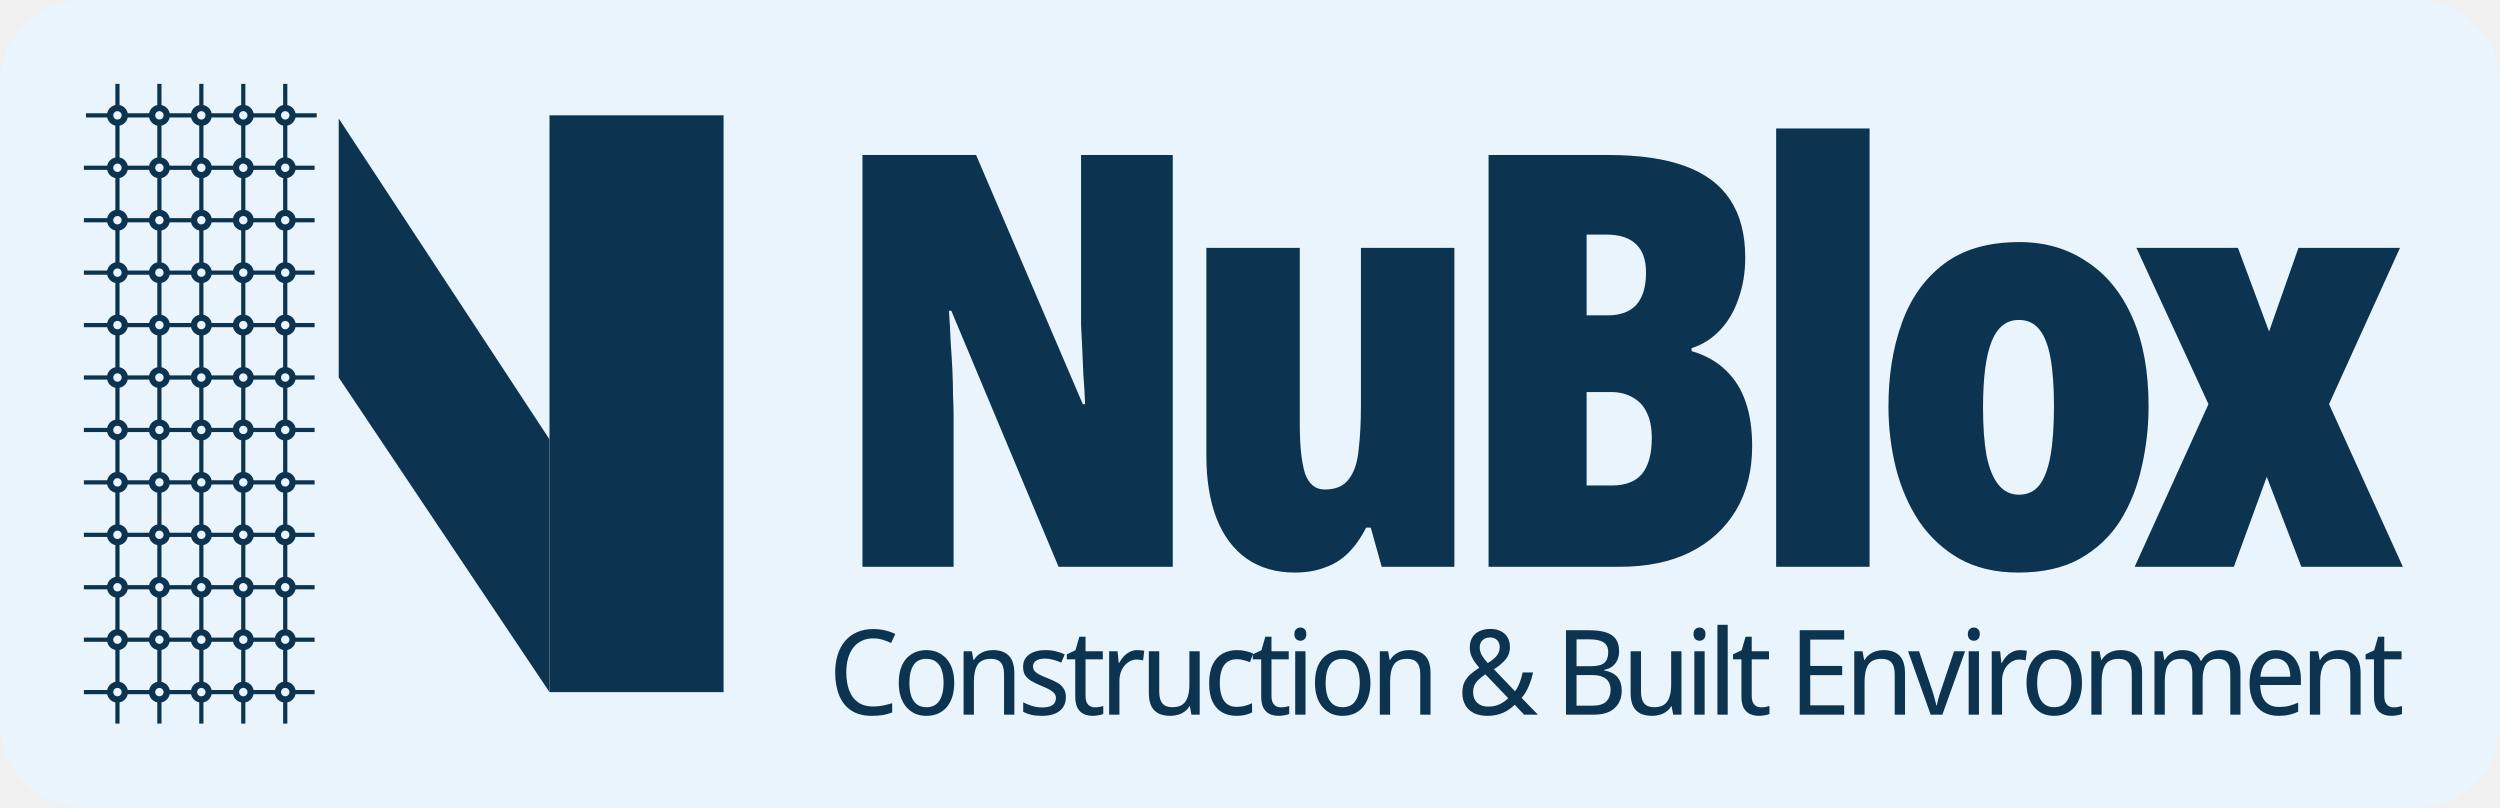
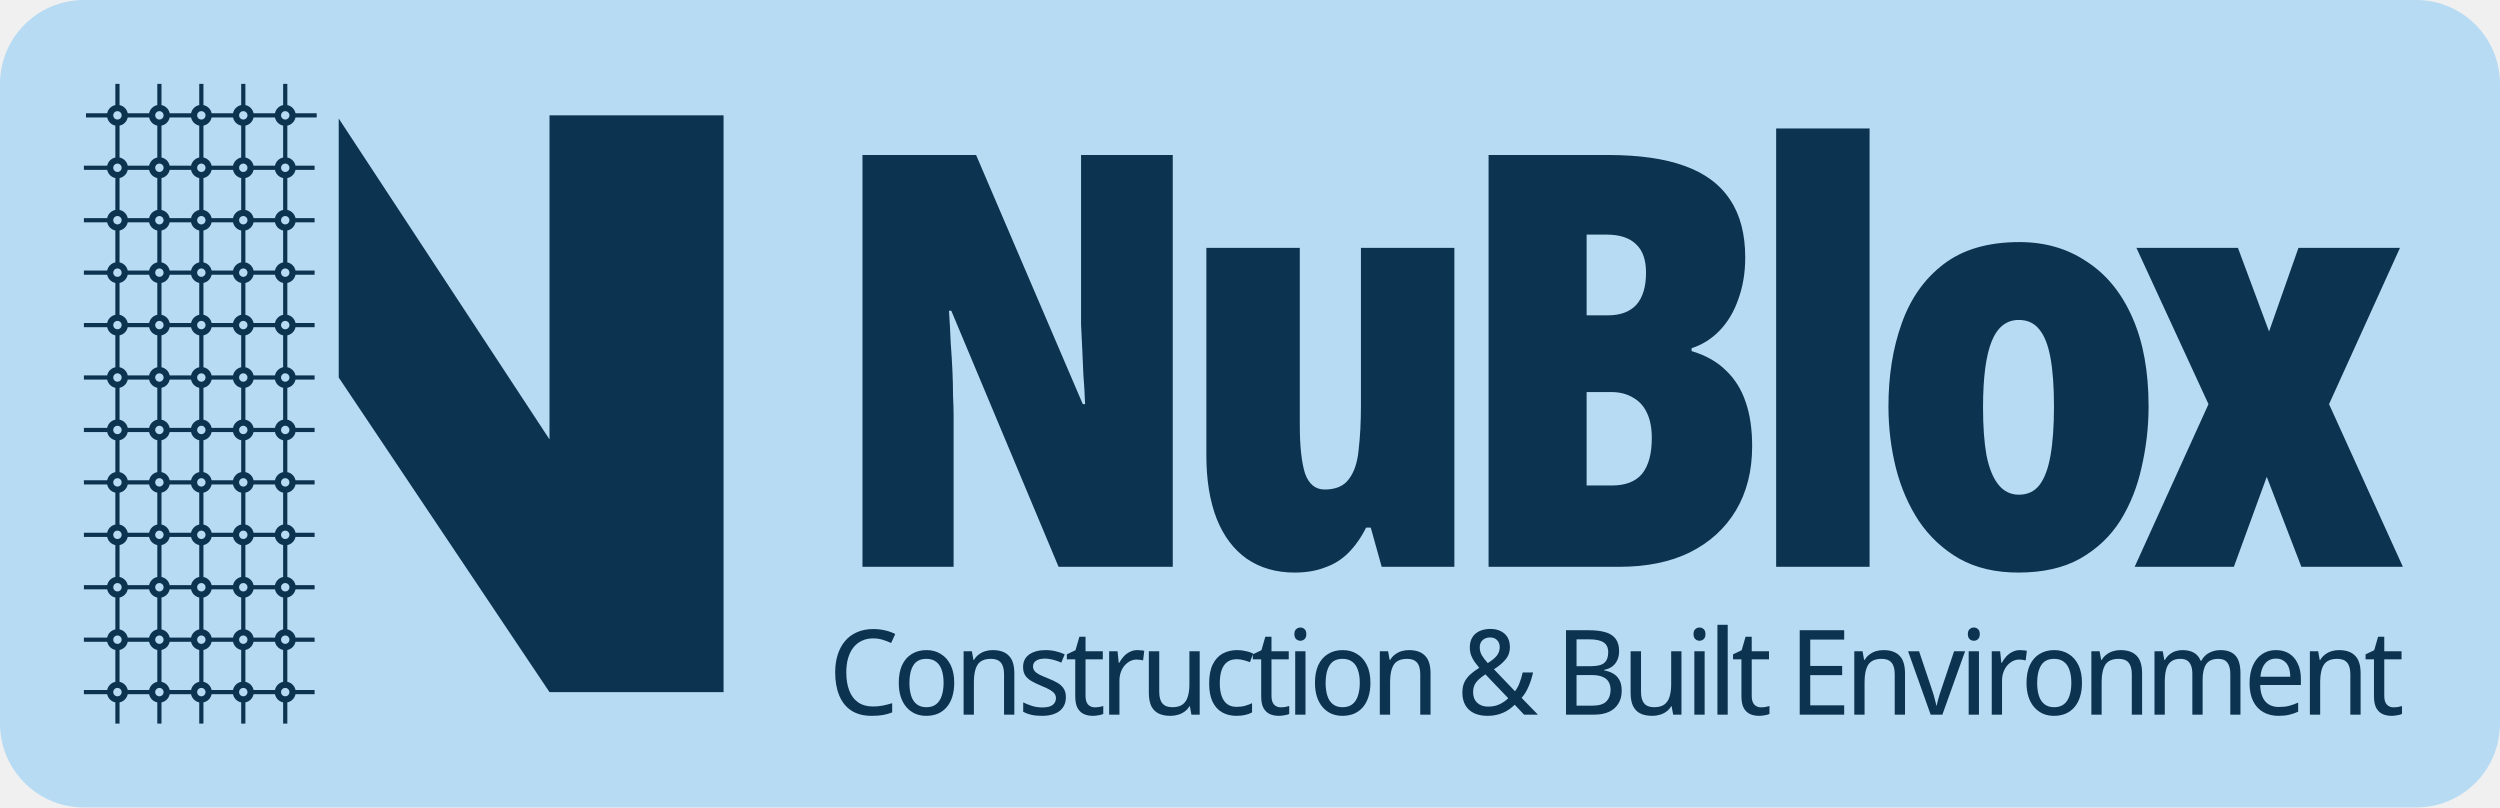
<svg xmlns="http://www.w3.org/2000/svg" width="1192" height="385" viewBox="0 0 1192 385" fill="none">
-   <rect width="1192" height="385" rx="40" fill="#E9F4FC" />
+   <rect width="1192" height="385" rx="40" fill="#B8DBF4" />
  <g clip-path="url(#clip0_954_1124)">
-     <path d="M345 55H262V330H345V55Z" fill="#0C334F" />
-     <path d="M161.5 180L262 330V209.5L161.5 56.5V180Z" fill="#0C334F" />
+     <path d="M345 55V330H262L161.5 180V56.5L262 209.5V55H345Z" fill="#0C334F" />
    <path d="M57 50.1C58.959 50.497 60.502 52.041 60.899 54H71.101C71.498 52.041 73.041 50.497 75 50.1V40H77V50.1C78.959 50.497 80.502 52.041 80.899 54H91.101C91.498 52.041 93.041 50.497 95 50.1V40H97V50.1C98.959 50.497 100.502 52.041 100.899 54H111.101C111.498 52.041 113.041 50.497 115 50.1V40H117V50.1C118.959 50.497 120.502 52.041 120.899 54H131.101C131.498 52.041 133.041 50.497 135 50.1V40H137V50.1C138.959 50.497 140.502 52.041 140.899 54H151V56H140.899C140.502 57.959 138.959 59.502 137 59.899V75.1C138.959 75.497 140.502 77.041 140.899 79H150V81H140.899C140.502 82.959 138.959 84.502 137 84.899V100.1C138.959 100.497 140.502 102.041 140.899 104H150V106H140.899C140.502 107.959 138.959 109.502 137 109.899V125.1C138.959 125.497 140.502 127.041 140.899 129H150V131H140.899C140.502 132.959 138.959 134.502 137 134.899V150.1C138.959 150.497 140.502 152.041 140.899 154H150V156H140.899C140.502 157.959 138.959 159.502 137 159.899V175.1C138.959 175.497 140.502 177.041 140.899 179H150V181H140.899C140.502 182.959 138.959 184.502 137 184.899V200.1C138.959 200.497 140.502 202.041 140.899 204H150V206H140.899C140.502 207.959 138.959 209.502 137 209.899V225.1C138.959 225.497 140.502 227.041 140.899 229H150V231H140.899C140.502 232.959 138.959 234.502 137 234.899V250.1C138.959 250.497 140.502 252.041 140.899 254H150V256H140.899C140.502 257.959 138.959 259.502 137 259.899V275.1C138.959 275.497 140.502 277.041 140.899 279H150V281H140.899C140.502 282.959 138.959 284.502 137 284.899V300.1C138.959 300.497 140.502 302.041 140.899 304H150V306H140.899C140.502 307.959 138.959 309.502 137 309.899V325.1C138.959 325.497 140.502 327.041 140.899 329H150V331H140.899C140.502 332.959 138.959 334.502 137 334.899V345H135V334.899C133.041 334.502 131.498 332.959 131.101 331H120.899C120.502 332.959 118.959 334.502 117 334.899V345H115V334.899C113.041 334.502 111.498 332.959 111.101 331H100.899C100.502 332.959 98.959 334.502 97 334.899V345H95V334.899C93.041 334.502 91.498 332.959 91.101 331H80.899C80.502 332.959 78.959 334.502 77 334.899V345H75V334.899C73.041 334.502 71.498 332.959 71.101 331H60.899C60.502 332.959 58.959 334.502 57 334.899V345H55V334.899C53.041 334.502 51.498 332.959 51.101 331H40V329H51.101C51.498 327.041 53.041 325.497 55 325.1V309.899C53.041 309.502 51.498 307.959 51.101 306H40V304H51.101C51.498 302.041 53.041 300.497 55 300.1V284.899C53.041 284.502 51.498 282.959 51.101 281H40V279H51.101C51.498 277.041 53.041 275.497 55 275.1V259.899C53.041 259.502 51.498 257.959 51.101 256H40V254H51.101C51.498 252.041 53.041 250.497 55 250.1V234.899C53.041 234.502 51.498 232.959 51.101 231H40V229H51.101C51.498 227.041 53.041 225.497 55 225.1V209.899C53.041 209.502 51.498 207.959 51.101 206H40V204H51.101C51.498 202.041 53.041 200.497 55 200.1V184.899C53.041 184.502 51.498 182.959 51.101 181H40V179H51.101C51.498 177.041 53.041 175.497 55 175.1V159.899C53.041 159.502 51.498 157.959 51.101 156H40V154H51.101C51.498 152.041 53.041 150.497 55 150.1V134.899C53.041 134.502 51.498 132.959 51.101 131H40V129H51.101C51.498 127.041 53.041 125.497 55 125.1V109.899C53.041 109.502 51.498 107.959 51.101 106H40V104H51.101C51.498 102.041 53.041 100.497 55 100.1V84.899C53.041 84.502 51.498 82.959 51.101 81H40V79H51.101C51.498 77.041 53.041 75.497 55 75.1V59.899C53.041 59.502 51.498 57.959 51.101 56H41V54H51.101C51.498 52.041 53.041 50.497 55 50.1V40H57V50.1ZM56 328C54.895 328 54 328.895 54 330C54 331.105 54.895 332 56 332C57.105 332 58 331.105 58 330C58 328.895 57.105 328 56 328ZM76 328C74.895 328 74 328.895 74 330C74 331.105 74.895 332 76 332C77.105 332 78 331.105 78 330C78 328.895 77.105 328 76 328ZM96 328C94.895 328 94 328.895 94 330C94 331.105 94.895 332 96 332C97.105 332 98 331.105 98 330C98 328.895 97.105 328 96 328ZM116 328C114.895 328 114 328.895 114 330C114 331.105 114.895 332 116 332C117.105 332 118 331.105 118 330C118 328.895 117.105 328 116 328ZM136 328C134.895 328 134 328.895 134 330C134 331.105 134.895 332 136 332C137.105 332 138 331.105 138 330C138 328.895 137.105 328 136 328ZM60.899 306C60.502 307.959 58.959 309.502 57 309.899V325.1C58.959 325.497 60.502 327.041 60.899 329H71.101C71.498 327.041 73.041 325.497 75 325.1V309.899C73.041 309.502 71.498 307.959 71.101 306H60.899ZM80.899 306C80.502 307.959 78.959 309.502 77 309.899V325.1C78.959 325.497 80.502 327.041 80.899 329H91.101C91.498 327.041 93.041 325.497 95 325.1V309.899C93.041 309.502 91.498 307.959 91.101 306H80.899ZM100.899 306C100.502 307.959 98.959 309.502 97 309.899V325.1C98.959 325.497 100.502 327.041 100.899 329H111.101C111.498 327.041 113.041 325.497 115 325.1V309.899C113.041 309.502 111.498 307.959 111.101 306H100.899ZM120.899 306C120.502 307.959 118.959 309.502 117 309.899V325.1C118.959 325.497 120.502 327.041 120.899 329H131.101C131.498 327.041 133.041 325.497 135 325.1V309.899C133.041 309.502 131.498 307.959 131.101 306H120.899ZM56 303C54.895 303 54 303.895 54 305C54 306.105 54.895 307 56 307C57.105 307 58 306.105 58 305C58 303.895 57.105 303 56 303ZM76 303C74.895 303 74 303.895 74 305C74 306.105 74.895 307 76 307C77.105 307 78 306.105 78 305C78 303.895 77.105 303 76 303ZM96 303C94.895 303 94 303.895 94 305C94 306.105 94.895 307 96 307C97.105 307 98 306.105 98 305C98 303.895 97.105 303 96 303ZM116 303C114.895 303 114 303.895 114 305C114 306.105 114.895 307 116 307C117.105 307 118 306.105 118 305C118 303.895 117.105 303 116 303ZM136 303C134.895 303 134 303.895 134 305C134 306.105 134.895 307 136 307C137.105 307 138 306.105 138 305C138 303.895 137.105 303 136 303ZM60.899 281C60.502 282.959 58.959 284.502 57 284.899V300.1C58.959 300.497 60.502 302.041 60.899 304H71.101C71.498 302.041 73.041 300.497 75 300.1V284.899C73.041 284.502 71.498 282.959 71.101 281H60.899ZM80.899 281C80.502 282.959 78.959 284.502 77 284.899V300.1C78.959 300.497 80.502 302.041 80.899 304H91.101C91.498 302.041 93.041 300.497 95 300.1V284.899C93.041 284.502 91.498 282.959 91.101 281H80.899ZM100.899 281C100.502 282.959 98.959 284.502 97 284.899V300.1C98.959 300.497 100.502 302.041 100.899 304H111.101C111.498 302.041 113.041 300.497 115 300.1V284.899C113.041 284.502 111.498 282.959 111.101 281H100.899ZM120.899 281C120.502 282.959 118.959 284.502 117 284.899V300.1C118.959 300.497 120.502 302.041 120.899 304H131.101C131.498 302.041 133.041 300.497 135 300.1V284.899C133.041 284.502 131.498 282.959 131.101 281H120.899ZM56 278C54.895 278 54 278.895 54 280C54 281.105 54.895 282 56 282C57.105 282 58 281.105 58 280C58 278.895 57.105 278 56 278ZM76 278C74.895 278 74 278.895 74 280C74 281.105 74.895 282 76 282C77.105 282 78 281.105 78 280C78 278.895 77.105 278 76 278ZM96 278C94.895 278 94 278.895 94 280C94 281.105 94.895 282 96 282C97.105 282 98 281.105 98 280C98 278.895 97.105 278 96 278ZM116 278C114.895 278 114 278.895 114 280C114 281.105 114.895 282 116 282C117.105 282 118 281.105 118 280C118 278.895 117.105 278 116 278ZM136 278C134.895 278 134 278.895 134 280C134 281.105 134.895 282 136 282C137.105 282 138 281.105 138 280C138 278.895 137.105 278 136 278ZM60.899 256C60.502 257.959 58.959 259.502 57 259.899V275.1C58.959 275.497 60.502 277.041 60.899 279H71.101C71.498 277.041 73.041 275.497 75 275.1V259.899C73.041 259.502 71.498 257.959 71.101 256H60.899ZM80.899 256C80.502 257.959 78.959 259.502 77 259.899V275.1C78.959 275.497 80.502 277.041 80.899 279H91.101C91.498 277.041 93.041 275.497 95 275.1V259.899C93.041 259.502 91.498 257.959 91.101 256H80.899ZM100.899 256C100.502 257.959 98.959 259.502 97 259.899V275.1C98.959 275.497 100.502 277.041 100.899 279H111.101C111.498 277.041 113.041 275.497 115 275.1V259.899C113.041 259.502 111.498 257.959 111.101 256H100.899ZM120.899 256C120.502 257.959 118.959 259.502 117 259.899V275.1C118.959 275.497 120.502 277.041 120.899 279H131.101C131.498 277.041 133.041 275.497 135 275.1V259.899C133.041 259.502 131.498 257.959 131.101 256H120.899ZM56 253C54.895 253 54 253.895 54 255C54 256.105 54.895 257 56 257C57.105 257 58 256.105 58 255C58 253.895 57.105 253 56 253ZM76 253C74.895 253 74 253.895 74 255C74 256.105 74.895 257 76 257C77.105 257 78 256.105 78 255C78 253.895 77.105 253 76 253ZM96 253C94.895 253 94 253.895 94 255C94 256.105 94.895 257 96 257C97.105 257 98 256.105 98 255C98 253.895 97.105 253 96 253ZM116 253C114.895 253 114 253.895 114 255C114 256.105 114.895 257 116 257C117.105 257 118 256.105 118 255C118 253.895 117.105 253 116 253ZM136 253C134.895 253 134 253.895 134 255C134 256.105 134.895 257 136 257C137.105 257 138 256.105 138 255C138 253.895 137.105 253 136 253ZM60.899 231C60.502 232.959 58.959 234.502 57 234.899V250.1C58.959 250.497 60.502 252.041 60.899 254H71.101C71.498 252.041 73.041 250.497 75 250.1V234.899C73.041 234.502 71.498 232.959 71.101 231H60.899ZM80.899 231C80.502 232.959 78.959 234.502 77 234.899V250.1C78.959 250.497 80.502 252.041 80.899 254H91.101C91.498 252.041 93.041 250.497 95 250.1V234.899C93.041 234.502 91.498 232.959 91.101 231H80.899ZM100.899 231C100.502 232.959 98.959 234.502 97 234.899V250.1C98.959 250.497 100.502 252.041 100.899 254H111.101C111.498 252.041 113.041 250.497 115 250.1V234.899C113.041 234.502 111.498 232.959 111.101 231H100.899ZM120.899 231C120.502 232.959 118.959 234.502 117 234.899V250.1C118.959 250.497 120.502 252.041 120.899 254H131.101C131.498 252.041 133.041 250.497 135 250.1V234.899C133.041 234.502 131.498 232.959 131.101 231H120.899ZM56 228C54.895 228 54 228.895 54 230C54 231.105 54.895 232 56 232C57.105 232 58 231.105 58 230C58 228.895 57.105 228 56 228ZM76 228C74.895 228 74 228.895 74 230C74 231.105 74.895 232 76 232C77.105 232 78 231.105 78 230C78 228.895 77.105 228 76 228ZM96 228C94.895 228 94 228.895 94 230C94 231.105 94.895 232 96 232C97.105 232 98 231.105 98 230C98 228.895 97.105 228 96 228ZM116 228C114.895 228 114 228.895 114 230C114 231.105 114.895 232 116 232C117.105 232 118 231.105 118 230C118 228.895 117.105 228 116 228ZM136 228C134.895 228 134 228.895 134 230C134 231.105 134.895 232 136 232C137.105 232 138 231.105 138 230C138 228.895 137.105 228 136 228ZM60.899 206C60.502 207.959 58.959 209.502 57 209.899V225.1C58.959 225.497 60.502 227.041 60.899 229H71.101C71.498 227.041 73.041 225.497 75 225.1V209.899C73.041 209.502 71.498 207.959 71.101 206H60.899ZM80.899 206C80.502 207.959 78.959 209.502 77 209.899V225.1C78.959 225.497 80.502 227.041 80.899 229H91.101C91.498 227.041 93.041 225.497 95 225.1V209.899C93.041 209.502 91.498 207.959 91.101 206H80.899ZM100.899 206C100.502 207.959 98.959 209.502 97 209.899V225.1C98.959 225.497 100.502 227.041 100.899 229H111.101C111.498 227.041 113.041 225.497 115 225.1V209.899C113.041 209.502 111.498 207.959 111.101 206H100.899ZM120.899 206C120.502 207.959 118.959 209.502 117 209.899V225.1C118.959 225.497 120.502 227.041 120.899 229H131.101C131.498 227.041 133.041 225.497 135 225.1V209.899C133.041 209.502 131.498 207.959 131.101 206H120.899ZM56 203C54.895 203 54 203.895 54 205C54 206.105 54.895 207 56 207C57.105 207 58 206.105 58 205C58 203.895 57.105 203 56 203ZM76 203C74.895 203 74 203.895 74 205C74 206.105 74.895 207 76 207C77.105 207 78 206.105 78 205C78 203.895 77.105 203 76 203ZM96 203C94.895 203 94 203.895 94 205C94 206.105 94.895 207 96 207C97.105 207 98 206.105 98 205C98 203.895 97.105 203 96 203ZM116 203C114.895 203 114 203.895 114 205C114 206.105 114.895 207 116 207C117.105 207 118 206.105 118 205C118 203.895 117.105 203 116 203ZM136 203C134.895 203 134 203.895 134 205C134 206.105 134.895 207 136 207C137.105 207 138 206.105 138 205C138 203.895 137.105 203 136 203ZM60.899 181C60.502 182.959 58.959 184.502 57 184.899V200.1C58.959 200.497 60.502 202.041 60.899 204H71.101C71.498 202.041 73.041 200.497 75 200.1V184.899C73.041 184.502 71.498 182.959 71.101 181H60.899ZM80.899 181C80.502 182.959 78.959 184.502 77 184.899V200.1C78.959 200.497 80.502 202.041 80.899 204H91.101C91.498 202.041 93.041 200.497 95 200.1V184.899C93.041 184.502 91.498 182.959 91.101 181H80.899ZM100.899 181C100.502 182.959 98.959 184.502 97 184.899V200.1C98.959 200.497 100.502 202.041 100.899 204H111.101C111.498 202.041 113.041 200.497 115 200.1V184.899C113.041 184.502 111.498 182.959 111.101 181H100.899ZM120.899 181C120.502 182.959 118.959 184.502 117 184.899V200.1C118.959 200.497 120.502 202.041 120.899 204H131.101C131.498 202.041 133.041 200.497 135 200.1V184.899C133.041 184.502 131.498 182.959 131.101 181H120.899ZM56 178C54.895 178 54 178.895 54 180C54 181.105 54.895 182 56 182C57.105 182 58 181.105 58 180C58 178.895 57.105 178 56 178ZM76 178C74.895 178 74 178.895 74 180C74 181.105 74.895 182 76 182C77.105 182 78 181.105 78 180C78 178.895 77.105 178 76 178ZM96 178C94.895 178 94 178.895 94 180C94 181.105 94.895 182 96 182C97.105 182 98 181.105 98 180C98 178.895 97.105 178 96 178ZM116 178C114.895 178 114 178.895 114 180C114 181.105 114.895 182 116 182C117.105 182 118 181.105 118 180C118 178.895 117.105 178 116 178ZM136 178C134.895 178 134 178.895 134 180C134 181.105 134.895 182 136 182C137.105 182 138 181.105 138 180C138 178.895 137.105 178 136 178ZM60.899 156C60.502 157.959 58.959 159.502 57 159.899V175.1C58.959 175.497 60.502 177.041 60.899 179H71.101C71.498 177.041 73.041 175.497 75 175.1V159.899C73.041 159.502 71.498 157.959 71.101 156H60.899ZM80.899 156C80.502 157.959 78.959 159.502 77 159.899V175.1C78.959 175.497 80.502 177.041 80.899 179H91.101C91.498 177.041 93.041 175.497 95 175.1V159.899C93.041 159.502 91.498 157.959 91.101 156H80.899ZM100.899 156C100.502 157.959 98.959 159.502 97 159.899V175.1C98.959 175.497 100.502 177.041 100.899 179H111.101C111.498 177.041 113.041 175.497 115 175.1V159.899C113.041 159.502 111.498 157.959 111.101 156H100.899ZM120.899 156C120.502 157.959 118.959 159.502 117 159.899V175.1C118.959 175.497 120.502 177.041 120.899 179H131.101C131.498 177.041 133.041 175.497 135 175.1V159.899C133.041 159.502 131.498 157.959 131.101 156H120.899ZM56 153C54.895 153 54 153.895 54 155C54 156.105 54.895 157 56 157C57.105 157 58 156.105 58 155C58 153.895 57.105 153 56 153ZM76 153C74.895 153 74 153.895 74 155C74 156.105 74.895 157 76 157C77.105 157 78 156.105 78 155C78 153.895 77.105 153 76 153ZM96 153C94.895 153 94 153.895 94 155C94 156.105 94.895 157 96 157C97.105 157 98 156.105 98 155C98 153.895 97.105 153 96 153ZM116 153C114.895 153 114 153.895 114 155C114 156.105 114.895 157 116 157C117.105 157 118 156.105 118 155C118 153.895 117.105 153 116 153ZM136 153C134.895 153 134 153.895 134 155C134 156.105 134.895 157 136 157C137.105 157 138 156.105 138 155C138 153.895 137.105 153 136 153ZM60.899 131C60.502 132.959 58.959 134.502 57 134.899V150.1C58.959 150.497 60.502 152.041 60.899 154H71.101C71.498 152.041 73.041 150.497 75 150.1V134.899C73.041 134.502 71.498 132.959 71.101 131H60.899ZM80.899 131C80.502 132.959 78.959 134.502 77 134.899V150.1C78.959 150.497 80.502 152.041 80.899 154H91.101C91.498 152.041 93.041 150.497 95 150.1V134.899C93.041 134.502 91.498 132.959 91.101 131H80.899ZM100.899 131C100.502 132.959 98.959 134.502 97 134.899V150.1C98.959 150.497 100.502 152.041 100.899 154H111.101C111.498 152.041 113.041 150.497 115 150.1V134.899C113.041 134.502 111.498 132.959 111.101 131H100.899ZM120.899 131C120.502 132.959 118.959 134.502 117 134.899V150.1C118.959 150.497 120.502 152.041 120.899 154H131.101C131.498 152.041 133.041 150.497 135 150.1V134.899C133.041 134.502 131.498 132.959 131.101 131H120.899ZM56 128C54.895 128 54 128.895 54 130C54 131.105 54.895 132 56 132C57.105 132 58 131.105 58 130C58 128.895 57.105 128 56 128ZM76 128C74.895 128 74 128.895 74 130C74 131.105 74.895 132 76 132C77.105 132 78 131.105 78 130C78 128.895 77.105 128 76 128ZM96 128C94.895 128 94 128.895 94 130C94 131.105 94.895 132 96 132C97.105 132 98 131.105 98 130C98 128.895 97.105 128 96 128ZM116 128C114.895 128 114 128.895 114 130C114 131.105 114.895 132 116 132C117.105 132 118 131.105 118 130C118 128.895 117.105 128 116 128ZM136 128C134.895 128 134 128.895 134 130C134 131.105 134.895 132 136 132C137.105 132 138 131.105 138 130C138 128.895 137.105 128 136 128ZM60.899 106C60.502 107.959 58.959 109.502 57 109.899V125.1C58.959 125.497 60.502 127.041 60.899 129H71.101C71.498 127.041 73.041 125.497 75 125.1V109.899C73.041 109.502 71.498 107.959 71.101 106H60.899ZM80.899 106C80.502 107.959 78.959 109.502 77 109.899V125.1C78.959 125.497 80.502 127.041 80.899 129H91.101C91.498 127.041 93.041 125.497 95 125.1V109.899C93.041 109.502 91.498 107.959 91.101 106H80.899ZM100.899 106C100.502 107.959 98.959 109.502 97 109.899V125.1C98.959 125.497 100.502 127.041 100.899 129H111.101C111.498 127.041 113.041 125.497 115 125.1V109.899C113.041 109.502 111.498 107.959 111.101 106H100.899ZM120.899 106C120.502 107.959 118.959 109.502 117 109.899V125.1C118.959 125.497 120.502 127.041 120.899 129H131.101C131.498 127.041 133.041 125.497 135 125.1V109.899C133.041 109.502 131.498 107.959 131.101 106H120.899ZM56 103C54.895 103 54 103.895 54 105C54 106.105 54.895 107 56 107C57.105 107 58 106.105 58 105C58 103.895 57.105 103 56 103ZM76 103C74.895 103 74 103.895 74 105C74 106.105 74.895 107 76 107C77.105 107 78 106.105 78 105C78 103.895 77.105 103 76 103ZM96 103C94.895 103 94 103.895 94 105C94 106.105 94.895 107 96 107C97.105 107 98 106.105 98 105C98 103.895 97.105 103 96 103ZM116 103C114.895 103 114 103.895 114 105C114 106.105 114.895 107 116 107C117.105 107 118 106.105 118 105C118 103.895 117.105 103 116 103ZM136 103C134.895 103 134 103.895 134 105C134 106.105 134.895 107 136 107C137.105 107 138 106.105 138 105C138 103.895 137.105 103 136 103ZM60.899 81C60.502 82.959 58.959 84.502 57 84.899V100.1C58.959 100.497 60.502 102.041 60.899 104H71.101C71.498 102.041 73.041 100.497 75 100.1V84.899C73.041 84.502 71.498 82.959 71.101 81H60.899ZM80.899 81C80.502 82.959 78.959 84.502 77 84.899V100.1C78.959 100.497 80.502 102.041 80.899 104H91.101C91.498 102.041 93.041 100.497 95 100.1V84.899C93.041 84.502 91.498 82.959 91.101 81H80.899ZM100.899 81C100.502 82.959 98.959 84.502 97 84.899V100.1C98.959 100.497 100.502 102.041 100.899 104H111.101C111.498 102.041 113.041 100.497 115 100.1V84.899C113.041 84.502 111.498 82.959 111.101 81H100.899ZM120.899 81C120.502 82.959 118.959 84.502 117 84.899V100.1C118.959 100.497 120.502 102.041 120.899 104H131.101C131.498 102.041 133.041 100.497 135 100.1V84.899C133.041 84.502 131.498 82.959 131.101 81H120.899ZM56 78C54.895 78 54 78.895 54 80C54 81.105 54.895 82 56 82C57.105 82 58 81.105 58 80C58 78.895 57.105 78 56 78ZM76 78C74.895 78 74 78.895 74 80C74 81.105 74.895 82 76 82C77.105 82 78 81.105 78 80C78 78.895 77.105 78 76 78ZM96 78C94.895 78 94 78.895 94 80C94 81.105 94.895 82 96 82C97.105 82 98 81.105 98 80C98 78.895 97.105 78 96 78ZM116 78C114.895 78 114 78.895 114 80C114 81.105 114.895 82 116 82C117.105 82 118 81.105 118 80C118 78.895 117.105 78 116 78ZM136 78C134.895 78 134 78.895 134 80C134 81.105 134.895 82 136 82C137.105 82 138 81.105 138 80C138 78.895 137.105 78 136 78ZM60.899 56C60.502 57.959 58.959 59.502 57 59.899V75.1C58.959 75.497 60.502 77.041 60.899 79H71.101C71.498 77.041 73.041 75.497 75 75.1V59.899C73.041 59.502 71.498 57.959 71.101 56H60.899ZM80.899 56C80.502 57.959 78.959 59.502 77 59.899V75.1C78.959 75.497 80.502 77.041 80.899 79H91.101C91.498 77.041 93.041 75.497 95 75.1V59.899C93.041 59.502 91.498 57.959 91.101 56H80.899ZM100.899 56C100.502 57.959 98.959 59.502 97 59.899V75.1C98.959 75.497 100.502 77.041 100.899 79H111.101C111.498 77.041 113.041 75.497 115 75.1V59.899C113.041 59.502 111.498 57.959 111.101 56H100.899ZM120.899 56C120.502 57.959 118.959 59.502 117 59.899V75.1C118.959 75.497 120.502 77.041 120.899 79H131.101C131.498 77.041 133.041 75.497 135 75.1V59.899C133.041 59.502 131.498 57.959 131.101 56H120.899ZM56 53C54.895 53 54 53.895 54 55C54 56.105 54.895 57 56 57C57.105 57 58 56.105 58 55C58 53.895 57.105 53 56 53ZM76 53C74.895 53 74 53.895 74 55C74 56.105 74.895 57 76 57C77.105 57 78 56.105 78 55C78 53.895 77.105 53 76 53ZM96 53C94.895 53 94 53.895 94 55C94 56.105 94.895 57 96 57C97.105 57 98 56.105 98 55C98 53.895 97.105 53 96 53ZM116 53C114.895 53 114 53.895 114 55C114 56.105 114.895 57 116 57C117.105 57 118 56.105 118 55C118 53.895 117.105 53 116 53ZM136 53C134.895 53 134 53.895 134 55C134 56.105 134.895 57 136 57C137.105 57 138 56.105 138 55C138 53.895 137.105 53 136 53Z" fill="#0C334F" />
  </g>
  <path d="M559.175 270.25H504.725L453.575 148.15H452.475C452.842 153.65 453.117 158.783 453.3 163.55C453.667 168.317 453.942 172.808 454.125 177.025C454.308 181.058 454.4 184.908 454.4 188.575C454.583 192.058 454.675 195.175 454.675 197.925V270.25H411.225V73.9H465.4L516.275 192.7H517.375C517.192 187.75 516.917 183.075 516.55 178.675C516.367 174.092 516.183 169.875 516 166.025C515.817 161.992 515.633 158.233 515.45 154.75C515.45 151.267 515.45 148.058 515.45 145.125V73.9H559.175V270.25ZM693.444 118.175V270.25H658.794L653.569 251.55H651.369C648.985 256.317 646.144 260.35 642.844 263.65C639.727 266.767 636.06 269.058 631.844 270.525C627.627 272.175 622.769 273 617.269 273C608.469 273 600.86 270.8 594.444 266.4C588.21 262 583.444 255.675 580.144 247.425C576.844 238.992 575.194 228.908 575.194 217.175V118.175H619.744V202.6C619.744 212.683 620.569 220.383 622.219 225.7C624.052 230.833 627.169 233.4 631.569 233.4C636.885 233.4 640.735 231.75 643.119 228.45C645.685 225.15 647.244 220.475 647.794 214.425C648.527 208.375 648.894 201.317 648.894 193.25V118.175H693.444ZM766.675 73.9C781.525 73.9 793.717 75.642 803.25 79.125C812.967 82.608 820.209 88.017 824.975 95.35C829.742 102.5 832.125 111.667 832.125 122.85C832.125 130 831.025 136.6 828.825 142.65C826.809 148.517 823.875 153.467 820.025 157.5C816.175 161.533 811.684 164.375 806.55 166.025V167.4C813.334 169.417 818.834 172.533 823.05 176.75C827.267 180.783 830.384 185.825 832.4 191.875C834.417 197.742 835.425 204.708 835.425 212.775C835.425 224.508 832.859 234.683 827.725 243.3C822.592 251.917 815.259 258.608 805.725 263.375C796.375 267.958 785.192 270.25 772.175 270.25H709.75V73.9H766.675ZM766.675 150.35C772.542 150.35 777.034 148.7 780.15 145.4C783.267 141.917 784.825 136.783 784.825 130C784.825 123.95 783.267 119.458 780.15 116.525C777.034 113.408 772.267 111.85 765.85 111.85H756.5V150.35H766.675ZM756.5 186.925V231.475H768.6C775.017 231.475 779.784 229.642 782.9 225.975C786.017 222.125 787.575 216.442 787.575 208.925C787.575 204.158 786.842 200.217 785.375 197.1C783.909 193.8 781.709 191.325 778.775 189.675C775.842 187.842 772.267 186.925 768.05 186.925H756.5ZM891.42 270.25H846.87V61.25H891.42V270.25ZM1024.44 193.8C1024.44 203.517 1023.34 213.142 1021.14 222.675C1019.12 232.025 1015.73 240.55 1010.96 248.25C1006.19 255.767 999.778 261.817 991.711 266.4C983.828 270.8 974.02 273 962.286 273C951.47 273 942.12 270.8 934.236 266.4C926.536 262 920.12 256.042 914.986 248.525C910.036 241.008 906.37 232.575 903.986 223.225C901.603 213.692 900.411 203.883 900.411 193.8C900.411 179.133 902.52 165.933 906.736 154.2C910.953 142.283 917.645 132.842 926.811 125.875C935.978 118.908 947.986 115.425 962.836 115.425C975.12 115.425 985.845 118.542 995.011 124.775C1004.36 130.825 1011.6 139.717 1016.74 151.45C1021.87 163 1024.44 177.117 1024.44 193.8ZM945.511 194.35C945.511 203.333 946.061 210.942 947.161 217.175C948.445 223.408 950.37 228.083 952.936 231.2C955.503 234.317 958.711 235.875 962.561 235.875C966.778 235.875 970.078 234.317 972.461 231.2C974.845 228.083 976.586 223.408 977.686 217.175C978.786 210.942 979.336 203.15 979.336 193.8C979.336 184.45 978.786 176.75 977.686 170.7C976.586 164.65 974.845 160.158 972.461 157.225C970.078 154.108 966.778 152.55 962.561 152.55C956.695 152.55 952.386 155.942 949.636 162.725C946.886 169.508 945.511 180.05 945.511 194.35ZM1053.01 192.7L1018.64 118.175H1067.04L1081.89 158.05L1095.91 118.175H1144.31L1110.49 192.7L1145.69 270.25H1097.29L1080.79 227.35L1065.11 270.25H1017.81L1053.01 192.7Z" fill="#0C334F" />
  <path d="M416.312 304.384C414.32 304.384 412.534 304.76 410.956 305.512C409.377 306.226 408.024 307.297 406.896 308.726C405.806 310.116 404.961 311.827 404.359 313.856C403.795 315.848 403.514 318.104 403.514 320.622C403.514 323.93 403.983 326.805 404.923 329.248C405.863 331.691 407.272 333.571 409.152 334.886C411.069 336.202 413.437 336.86 416.256 336.86C417.909 336.86 419.469 336.709 420.935 336.409C422.439 336.108 423.923 335.732 425.389 335.281V339.679C423.961 340.243 422.495 340.656 420.992 340.919C419.488 341.182 417.684 341.314 415.579 341.314C411.708 341.314 408.475 340.468 405.882 338.777C403.326 337.085 401.409 334.68 400.131 331.56C398.853 328.44 398.214 324.775 398.214 320.566C398.214 317.521 398.608 314.74 399.398 312.221C400.187 309.703 401.352 307.523 402.893 305.681C404.434 303.839 406.333 302.43 408.588 301.452C410.843 300.438 413.437 299.93 416.368 299.93C418.285 299.93 420.146 300.137 421.95 300.55C423.754 300.964 425.389 301.546 426.855 302.298L424.882 306.583C423.717 306.019 422.401 305.512 420.935 305.061C419.507 304.61 417.966 304.384 416.312 304.384ZM454.975 325.584C454.975 328.102 454.656 330.338 454.017 332.293C453.415 334.21 452.532 335.845 451.367 337.198C450.202 338.551 448.792 339.585 447.138 340.299C445.484 340.976 443.643 341.314 441.613 341.314C439.734 341.314 437.986 340.976 436.37 340.299C434.791 339.585 433.4 338.551 432.197 337.198C431.032 335.845 430.13 334.21 429.491 332.293C428.852 330.338 428.533 328.102 428.533 325.584C428.533 322.238 429.059 319.419 430.111 317.126C431.201 314.796 432.742 313.029 434.734 311.827C436.727 310.586 439.076 309.966 441.782 309.966C444.376 309.966 446.65 310.586 448.604 311.827C450.596 313.029 452.156 314.796 453.284 317.126C454.411 319.419 454.975 322.238 454.975 325.584ZM433.607 325.584C433.607 327.952 433.889 330.019 434.453 331.785C435.016 333.514 435.9 334.849 437.102 335.788C438.305 336.728 439.846 337.198 441.726 337.198C443.605 337.198 445.146 336.728 446.349 335.788C447.552 334.849 448.435 333.514 448.999 331.785C449.6 330.019 449.901 327.952 449.901 325.584C449.901 323.178 449.6 321.129 448.999 319.438C448.435 317.747 447.552 316.45 446.349 315.548C445.146 314.608 443.586 314.138 441.669 314.138C438.85 314.138 436.802 315.153 435.524 317.183C434.246 319.212 433.607 322.013 433.607 325.584ZM473.317 309.966C476.7 309.966 479.255 310.849 480.984 312.616C482.751 314.345 483.634 317.164 483.634 321.073V340.75H478.729V321.411C478.729 318.968 478.222 317.145 477.207 315.942C476.192 314.74 474.632 314.138 472.527 314.138C469.445 314.138 467.303 315.078 466.1 316.957C464.935 318.837 464.352 321.543 464.352 325.076V340.75H459.447V310.53H463.394L464.127 314.646H464.408C465.01 313.593 465.78 312.729 466.72 312.052C467.66 311.338 468.693 310.812 469.821 310.473C470.949 310.135 472.114 309.966 473.317 309.966ZM508.216 332.406C508.216 334.36 507.746 335.995 506.806 337.311C505.904 338.626 504.607 339.622 502.916 340.299C501.224 340.976 499.195 341.314 496.827 341.314C494.835 341.314 493.106 341.145 491.64 340.806C490.211 340.468 488.952 339.998 487.862 339.397V334.886C489.027 335.488 490.418 336.052 492.034 336.578C493.651 337.066 495.286 337.311 496.939 337.311C499.232 337.311 500.886 336.916 501.901 336.127C502.953 335.3 503.48 334.21 503.48 332.857C503.48 332.105 503.273 331.428 502.859 330.827C502.484 330.226 501.788 329.624 500.773 329.023C499.796 328.421 498.368 327.745 496.488 326.993C494.684 326.241 493.124 325.49 491.809 324.738C490.531 323.986 489.535 323.084 488.821 322.032C488.144 320.979 487.806 319.626 487.806 317.972C487.806 315.416 488.783 313.443 490.738 312.052C492.73 310.661 495.323 309.966 498.518 309.966C500.247 309.966 501.863 310.154 503.367 310.53C504.87 310.868 506.299 311.357 507.652 311.996L506.017 315.942C505.227 315.567 504.4 315.247 503.536 314.984C502.671 314.683 501.788 314.458 500.886 314.307C500.022 314.119 499.138 314.025 498.236 314.025C496.394 314.025 494.985 314.364 494.008 315.04C493.03 315.679 492.542 316.563 492.542 317.69C492.542 318.517 492.767 319.231 493.218 319.833C493.669 320.434 494.402 321.017 495.417 321.58C496.47 322.107 497.898 322.727 499.702 323.441C501.506 324.155 503.047 324.888 504.325 325.64C505.603 326.392 506.562 327.313 507.201 328.403C507.877 329.455 508.216 330.789 508.216 332.406ZM521.981 337.254C522.695 337.254 523.428 337.198 524.18 337.085C524.932 336.935 525.552 336.785 526.04 336.634V340.412C525.514 340.675 524.762 340.882 523.785 341.032C522.845 341.22 521.943 341.314 521.079 341.314C519.575 341.314 518.185 341.051 516.907 340.524C515.629 339.961 514.595 339.002 513.806 337.649C513.054 336.296 512.678 334.398 512.678 331.955V314.364H508.675V311.996L512.791 310.022L514.651 303.595H517.583V310.53H525.815V314.364H517.583V331.842C517.583 333.684 517.997 335.056 518.824 335.958C519.651 336.822 520.703 337.254 521.981 337.254ZM542.319 309.966C542.845 309.966 543.409 310.004 544.01 310.079C544.612 310.116 545.138 310.192 545.589 310.304L545.025 314.871C544.574 314.758 544.067 314.664 543.503 314.589C542.977 314.514 542.469 314.476 541.981 314.476C540.891 314.476 539.857 314.721 538.88 315.209C537.903 315.698 537.019 316.393 536.23 317.296C535.478 318.16 534.877 319.212 534.426 320.453C533.975 321.693 533.749 323.084 533.749 324.625V340.75H528.844V310.53H532.847L533.411 316.055H533.636C534.238 314.928 534.952 313.913 535.779 313.011C536.643 312.071 537.621 311.338 538.711 310.812C539.801 310.248 541.003 309.966 542.319 309.966ZM572.011 310.53V340.75H568.064L567.331 336.747H567.106C566.504 337.799 565.715 338.664 564.738 339.34C563.798 340.017 562.764 340.506 561.637 340.806C560.509 341.145 559.325 341.314 558.085 341.314C555.829 341.314 553.931 340.938 552.39 340.186C550.849 339.397 549.684 338.194 548.894 336.578C548.143 334.962 547.767 332.875 547.767 330.32V310.53H552.728V329.981C552.728 332.387 553.236 334.191 554.251 335.394C555.266 336.597 556.825 337.198 558.93 337.198C560.998 337.198 562.614 336.785 563.779 335.958C564.982 335.093 565.828 333.853 566.316 332.236C566.842 330.583 567.106 328.591 567.106 326.26V310.53H572.011ZM589.546 341.314C586.99 341.314 584.734 340.769 582.78 339.679C580.825 338.589 579.284 336.897 578.157 334.604C577.067 332.312 576.522 329.38 576.522 325.809C576.522 322.088 577.104 319.062 578.269 316.732C579.435 314.401 581.013 312.691 583.005 311.601C585.035 310.511 587.328 309.966 589.884 309.966C591.35 309.966 592.759 310.135 594.112 310.473C595.503 310.774 596.631 311.15 597.495 311.601L595.973 315.717C595.108 315.379 594.094 315.059 592.928 314.758C591.801 314.458 590.748 314.307 589.771 314.307C587.929 314.307 586.407 314.74 585.204 315.604C584.001 316.469 583.099 317.747 582.498 319.438C581.897 321.129 581.596 323.234 581.596 325.753C581.596 328.158 581.897 330.207 582.498 331.898C583.099 333.59 583.983 334.868 585.148 335.732C586.351 336.597 587.817 337.029 589.546 337.029C591.087 337.029 592.459 336.86 593.661 336.521C594.864 336.183 595.973 335.77 596.988 335.281V339.679C596.011 340.205 594.939 340.6 593.774 340.863C592.609 341.163 591.199 341.314 589.546 341.314ZM610.638 337.254C611.352 337.254 612.085 337.198 612.837 337.085C613.588 336.935 614.209 336.785 614.697 336.634V340.412C614.171 340.675 613.419 340.882 612.442 341.032C611.502 341.22 610.6 341.314 609.736 341.314C608.232 341.314 606.841 341.051 605.563 340.524C604.286 339.961 603.252 339.002 602.463 337.649C601.711 336.296 601.335 334.398 601.335 331.955V314.364H597.332V311.996L601.448 310.022L603.308 303.595H606.24V310.53H614.472V314.364H606.24V331.842C606.24 333.684 606.654 335.056 607.48 335.958C608.307 336.822 609.36 337.254 610.638 337.254ZM622.462 310.53V340.75H617.557V310.53H622.462ZM620.038 299.197C620.79 299.197 621.448 299.46 622.011 299.987C622.575 300.475 622.857 301.265 622.857 302.355C622.857 303.407 622.575 304.196 622.011 304.723C621.448 305.249 620.79 305.512 620.038 305.512C619.249 305.512 618.572 305.249 618.008 304.723C617.444 304.196 617.163 303.407 617.163 302.355C617.163 301.265 617.444 300.475 618.008 299.987C618.572 299.46 619.249 299.197 620.038 299.197ZM653.421 325.584C653.421 328.102 653.101 330.338 652.462 332.293C651.861 334.21 650.978 335.845 649.812 337.198C648.647 338.551 647.238 339.585 645.584 340.299C643.93 340.976 642.088 341.314 640.059 341.314C638.179 341.314 636.431 340.976 634.815 340.299C633.236 339.585 631.846 338.551 630.643 337.198C629.478 335.845 628.576 334.21 627.937 332.293C627.298 330.338 626.978 328.102 626.978 325.584C626.978 322.238 627.504 319.419 628.557 317.126C629.647 314.796 631.188 313.029 633.18 311.827C635.172 310.586 637.521 309.966 640.228 309.966C642.821 309.966 645.095 310.586 647.05 311.827C649.042 313.029 650.602 314.796 651.729 317.126C652.857 319.419 653.421 322.238 653.421 325.584ZM632.052 325.584C632.052 327.952 632.334 330.019 632.898 331.785C633.462 333.514 634.345 334.849 635.548 335.788C636.751 336.728 638.292 337.198 640.171 337.198C642.051 337.198 643.592 336.728 644.795 335.788C645.997 334.849 646.881 333.514 647.444 331.785C648.046 330.019 648.347 327.952 648.347 325.584C648.347 323.178 648.046 321.129 647.444 319.438C646.881 317.747 645.997 316.45 644.795 315.548C643.592 314.608 642.032 314.138 640.115 314.138C637.296 314.138 635.247 315.153 633.969 317.183C632.691 319.212 632.052 322.013 632.052 325.584ZM671.762 309.966C675.145 309.966 677.701 310.849 679.43 312.616C681.197 314.345 682.08 317.164 682.08 321.073V340.75H677.175V321.411C677.175 318.968 676.667 317.145 675.653 315.942C674.638 314.74 673.078 314.138 670.973 314.138C667.891 314.138 665.748 315.078 664.545 316.957C663.38 318.837 662.798 321.543 662.798 325.076V340.75H657.893V310.53H661.839L662.572 314.646H662.854C663.455 313.593 664.226 312.729 665.166 312.052C666.105 311.338 667.139 310.812 668.267 310.473C669.394 310.135 670.559 309.966 671.762 309.966ZM710.616 299.874C712.533 299.874 714.187 300.231 715.577 300.945C716.968 301.622 718.039 302.599 718.791 303.877C719.543 305.155 719.919 306.715 719.919 308.556C719.919 310.924 719.186 312.935 717.72 314.589C716.291 316.243 714.487 317.747 712.307 319.1L722.343 329.587C723.245 328.421 723.978 327.087 724.542 325.584C725.143 324.042 725.632 322.389 726.008 320.622H730.969C730.443 323.028 729.729 325.264 728.827 327.331C727.962 329.399 726.853 331.203 725.5 332.744L733.281 340.75H726.684L722.23 336.014C721.403 336.803 720.52 337.536 719.58 338.213C718.678 338.852 717.701 339.397 716.648 339.848C715.634 340.299 714.506 340.656 713.266 340.919C712.063 341.182 710.747 341.314 709.319 341.314C706.838 341.314 704.696 340.9 702.892 340.073C701.087 339.209 699.697 337.95 698.719 336.296C697.742 334.642 697.253 332.631 697.253 330.263C697.253 328.346 697.573 326.692 698.212 325.302C698.888 323.911 699.828 322.671 701.031 321.58C702.234 320.49 703.662 319.438 705.316 318.423C704.564 317.521 703.831 316.581 703.117 315.604C702.44 314.627 701.877 313.574 701.426 312.447C701.012 311.282 700.805 310.022 700.805 308.669C700.805 306.827 701.2 305.249 701.989 303.933C702.779 302.618 703.906 301.622 705.372 300.945C706.876 300.231 708.624 299.874 710.616 299.874ZM708.248 321.524C707.045 322.313 705.992 323.122 705.09 323.948C704.226 324.738 703.549 325.621 703.061 326.598C702.61 327.576 702.384 328.741 702.384 330.094C702.384 332.161 703.023 333.815 704.301 335.056C705.617 336.296 707.346 336.916 709.488 336.916C711.668 336.916 713.548 336.521 715.126 335.732C716.705 334.943 718.039 334.003 719.129 332.913L708.248 321.524ZM710.503 303.933C709.075 303.933 707.891 304.347 706.951 305.174C706.011 306.001 705.541 307.147 705.541 308.613C705.541 309.966 705.861 311.225 706.5 312.39C707.176 313.518 708.135 314.777 709.375 316.168C711.405 314.89 712.852 313.687 713.717 312.56C714.619 311.394 715.07 310.06 715.07 308.556C715.07 307.203 714.656 306.095 713.829 305.23C713.003 304.365 711.894 303.933 710.503 303.933ZM757.557 300.494C760.714 300.494 763.364 300.813 765.507 301.452C767.649 302.091 769.265 303.144 770.355 304.61C771.445 306.076 771.99 308.03 771.99 310.473C771.99 312.052 771.708 313.462 771.145 314.702C770.618 315.905 769.829 316.92 768.777 317.747C767.724 318.536 766.427 319.081 764.886 319.382V319.664C766.465 319.927 767.875 320.415 769.115 321.129C770.393 321.844 771.389 322.858 772.103 324.174C772.855 325.49 773.231 327.2 773.231 329.305C773.231 331.748 772.686 333.834 771.596 335.563C770.543 337.254 769.04 338.551 767.085 339.453C765.131 340.318 762.781 340.75 760.038 340.75H746.675V300.494H757.557ZM758.515 317.634C761.673 317.634 763.834 317.089 764.999 315.999C766.202 314.871 766.803 313.217 766.803 311.037C766.803 308.82 766.07 307.241 764.604 306.301C763.176 305.324 760.902 304.835 757.782 304.835H751.693V317.634H758.515ZM751.693 321.862V336.465H759.136C762.406 336.465 764.68 335.77 765.958 334.379C767.273 332.988 767.931 331.165 767.931 328.91C767.931 327.482 767.63 326.241 767.029 325.189C766.465 324.136 765.525 323.328 764.21 322.764C762.894 322.163 761.09 321.862 758.797 321.862H751.693ZM801.719 310.53V340.75H797.772L797.039 336.747H796.814C796.212 337.799 795.423 338.664 794.446 339.34C793.506 340.017 792.473 340.506 791.345 340.806C790.217 341.145 789.033 341.314 787.793 341.314C785.538 341.314 783.64 340.938 782.098 340.186C780.557 339.397 779.392 338.194 778.603 336.578C777.851 334.962 777.475 332.875 777.475 330.32V310.53H782.437V329.981C782.437 332.387 782.944 334.191 783.959 335.394C784.974 336.597 786.534 337.198 788.639 337.198C790.706 337.198 792.322 336.785 793.487 335.958C794.69 335.093 795.536 333.853 796.025 332.236C796.551 330.583 796.814 328.591 796.814 326.26V310.53H801.719ZM812.77 310.53V340.75H807.865V310.53H812.77ZM810.346 299.197C811.097 299.197 811.755 299.46 812.319 299.987C812.883 300.475 813.165 301.265 813.165 302.355C813.165 303.407 812.883 304.196 812.319 304.723C811.755 305.249 811.097 305.512 810.346 305.512C809.556 305.512 808.88 305.249 808.316 304.723C807.752 304.196 807.47 303.407 807.47 302.355C807.47 301.265 807.752 300.475 808.316 299.987C808.88 299.46 809.556 299.197 810.346 299.197ZM823.77 340.75H818.865V297.9H823.77V340.75ZM839.619 337.254C840.333 337.254 841.066 337.198 841.818 337.085C842.57 336.935 843.19 336.785 843.679 336.634V340.412C843.153 340.675 842.401 340.882 841.424 341.032C840.484 341.22 839.582 341.314 838.717 341.314C837.214 341.314 835.823 341.051 834.545 340.524C833.267 339.961 832.233 339.002 831.444 337.649C830.692 336.296 830.316 334.398 830.316 331.955V314.364H826.313V311.996L830.429 310.022L832.29 303.595H835.222V310.53H843.453V314.364H835.222V331.842C835.222 333.684 835.635 335.056 836.462 335.958C837.289 336.822 838.341 337.254 839.619 337.254ZM879.304 340.75H858.105V300.494H879.304V304.948H863.123V317.521H878.346V321.919H863.123V336.296H879.304V340.75ZM897.991 309.966C901.374 309.966 903.93 310.849 905.659 312.616C907.425 314.345 908.309 317.164 908.309 321.073V340.75H903.403V321.411C903.403 318.968 902.896 317.145 901.881 315.942C900.866 314.74 899.306 314.138 897.201 314.138C894.119 314.138 891.977 315.078 890.774 316.957C889.609 318.837 889.026 321.543 889.026 325.076V340.75H884.121V310.53H888.068L888.801 314.646H889.083C889.684 313.593 890.455 312.729 891.394 312.052C892.334 311.338 893.368 310.812 894.495 310.473C895.623 310.135 896.788 309.966 897.991 309.966ZM920.542 340.75L909.774 310.53H915.017L920.993 328.346C921.294 329.173 921.595 330.094 921.895 331.109C922.196 332.124 922.459 333.101 922.685 334.041C922.948 334.943 923.117 335.713 923.192 336.352H923.418C923.531 335.713 923.718 334.924 923.982 333.984C924.245 333.045 924.527 332.067 924.827 331.052C925.166 330.038 925.466 329.136 925.729 328.346L931.706 310.53H936.949L926.124 340.75H920.542ZM943.569 310.53V340.75H938.664V310.53H943.569ZM941.145 299.197C941.897 299.197 942.555 299.46 943.118 299.987C943.682 300.475 943.964 301.265 943.964 302.355C943.964 303.407 943.682 304.196 943.118 304.723C942.555 305.249 941.897 305.512 941.145 305.512C940.356 305.512 939.679 305.249 939.115 304.723C938.552 304.196 938.27 303.407 938.27 302.355C938.27 301.265 938.552 300.475 939.115 299.987C939.679 299.46 940.356 299.197 941.145 299.197ZM963.139 309.966C963.665 309.966 964.229 310.004 964.83 310.079C965.432 310.116 965.958 310.192 966.409 310.304L965.845 314.871C965.394 314.758 964.887 314.664 964.323 314.589C963.797 314.514 963.289 314.476 962.801 314.476C961.711 314.476 960.677 314.721 959.7 315.209C958.722 315.698 957.839 316.393 957.05 317.296C956.298 318.16 955.697 319.212 955.246 320.453C954.795 321.693 954.569 323.084 954.569 324.625V340.75H949.664V310.53H953.667L954.231 316.055H954.456C955.058 314.928 955.772 313.913 956.599 313.011C957.463 312.071 958.441 311.338 959.531 310.812C960.621 310.248 961.823 309.966 963.139 309.966ZM992.687 325.584C992.687 328.102 992.367 330.338 991.728 332.293C991.127 334.21 990.243 335.845 989.078 337.198C987.913 338.551 986.503 339.585 984.85 340.299C983.196 340.976 981.354 341.314 979.324 341.314C977.445 341.314 975.697 340.976 974.081 340.299C972.502 339.585 971.111 338.551 969.909 337.198C968.743 335.845 967.841 334.21 967.202 332.293C966.563 330.338 966.244 328.102 966.244 325.584C966.244 322.238 966.77 319.419 967.823 317.126C968.913 314.796 970.454 313.029 972.446 311.827C974.438 310.586 976.787 309.966 979.493 309.966C982.087 309.966 984.361 310.586 986.316 311.827C988.308 313.029 989.868 314.796 990.995 317.126C992.123 319.419 992.687 322.238 992.687 325.584ZM971.318 325.584C971.318 327.952 971.6 330.019 972.164 331.785C972.728 333.514 973.611 334.849 974.814 335.788C976.017 336.728 977.558 337.198 979.437 337.198C981.316 337.198 982.857 336.728 984.06 335.788C985.263 334.849 986.146 333.514 986.71 331.785C987.312 330.019 987.612 327.952 987.612 325.584C987.612 323.178 987.312 321.129 986.71 319.438C986.146 317.747 985.263 316.45 984.06 315.548C982.857 314.608 981.298 314.138 979.381 314.138C976.562 314.138 974.513 315.153 973.235 317.183C971.957 319.212 971.318 322.013 971.318 325.584ZM1011.03 309.966C1014.41 309.966 1016.97 310.849 1018.7 312.616C1020.46 314.345 1021.35 317.164 1021.35 321.073V340.75H1016.44V321.411C1016.44 318.968 1015.93 317.145 1014.92 315.942C1013.9 314.74 1012.34 314.138 1010.24 314.138C1007.16 314.138 1005.01 315.078 1003.81 316.957C1002.65 318.837 1002.06 321.543 1002.06 325.076V340.75H997.158V310.53H1001.1L1001.84 314.646H1002.12C1002.72 313.593 1003.49 312.729 1004.43 312.052C1005.37 311.338 1006.4 310.812 1007.53 310.473C1008.66 310.135 1009.83 309.966 1011.03 309.966ZM1058.67 309.966C1061.9 309.966 1064.31 310.849 1065.89 312.616C1067.46 314.345 1068.25 317.164 1068.25 321.073V340.75H1063.41V321.299C1063.41 318.931 1062.94 317.145 1062 315.942C1061.09 314.74 1059.67 314.138 1057.71 314.138C1055 314.138 1053.07 314.984 1051.9 316.675C1050.78 318.367 1050.21 320.829 1050.21 324.061V340.75H1045.31V321.299C1045.31 319.72 1045.1 318.404 1044.69 317.352C1044.27 316.262 1043.65 315.454 1042.83 314.928C1042 314.401 1040.93 314.138 1039.61 314.138C1037.73 314.138 1036.25 314.57 1035.16 315.435C1034.07 316.262 1033.3 317.483 1032.85 319.1C1032.4 320.716 1032.17 322.708 1032.17 325.076V340.75H1027.26V310.53H1031.21L1031.94 314.646H1032.23C1032.83 313.593 1033.56 312.729 1034.43 312.052C1035.29 311.338 1036.25 310.812 1037.3 310.473C1038.35 310.135 1039.44 309.966 1040.57 309.966C1042.75 309.966 1044.57 310.379 1046.04 311.206C1047.51 312.033 1048.58 313.311 1049.25 315.04H1049.59C1050.53 313.311 1051.81 312.033 1053.43 311.206C1055.08 310.379 1056.83 309.966 1058.67 309.966ZM1085.22 309.966C1087.66 309.966 1089.76 310.53 1091.53 311.657C1093.3 312.785 1094.65 314.383 1095.59 316.45C1096.57 318.48 1097.06 320.866 1097.06 323.61V326.598H1077.66C1077.74 330.019 1078.54 332.631 1080.08 334.435C1081.63 336.202 1083.79 337.085 1086.57 337.085C1088.37 337.085 1089.97 336.916 1091.36 336.578C1092.79 336.202 1094.25 335.676 1095.76 334.999V339.34C1094.29 340.017 1092.85 340.506 1091.42 340.806C1090.03 341.145 1088.33 341.314 1086.34 341.314C1083.64 341.314 1081.25 340.731 1079.18 339.566C1077.12 338.401 1075.5 336.672 1074.33 334.379C1073.17 332.049 1072.59 329.211 1072.59 325.865C1072.59 322.558 1073.11 319.72 1074.16 317.352C1075.22 314.984 1076.68 313.161 1078.56 311.883C1080.48 310.605 1082.7 309.966 1085.22 309.966ZM1085.22 314.025C1083.04 314.025 1081.31 314.796 1080.03 316.337C1078.75 317.841 1078 319.945 1077.77 322.652H1091.98C1091.98 320.923 1091.74 319.419 1091.25 318.141C1090.76 316.863 1090.01 315.867 1088.99 315.153C1088.02 314.401 1086.76 314.025 1085.22 314.025ZM1115.22 309.966C1118.61 309.966 1121.16 310.849 1122.89 312.616C1124.66 314.345 1125.54 317.164 1125.54 321.073V340.75H1120.64V321.411C1120.64 318.968 1120.13 317.145 1119.11 315.942C1118.1 314.74 1116.54 314.138 1114.43 314.138C1111.35 314.138 1109.21 315.078 1108.01 316.957C1106.84 318.837 1106.26 321.543 1106.26 325.076V340.75H1101.35V310.53H1105.3L1106.03 314.646H1106.31C1106.92 313.593 1107.69 312.729 1108.63 312.052C1109.57 311.338 1110.6 310.812 1111.73 310.473C1112.85 310.135 1114.02 309.966 1115.22 309.966ZM1141.21 337.254C1141.93 337.254 1142.66 337.198 1143.41 337.085C1144.16 336.935 1144.78 336.785 1145.27 336.634V340.412C1144.75 340.675 1143.99 340.882 1143.02 341.032C1142.08 341.22 1141.18 341.314 1140.31 341.314C1138.81 341.314 1137.42 341.051 1136.14 340.524C1134.86 339.961 1133.83 339.002 1133.04 337.649C1132.29 336.296 1131.91 334.398 1131.91 331.955V314.364H1127.91V311.996L1132.02 310.022L1133.88 303.595H1136.82V310.53H1145.05V314.364H1136.82V331.842C1136.82 333.684 1137.23 335.056 1138.06 335.958C1138.88 336.822 1139.94 337.254 1141.21 337.254Z" fill="#0C334F" />
  <defs>
    <clipPath id="clip0_954_1124">
      <rect width="305" height="305" fill="white" transform="translate(40 40)" />
    </clipPath>
  </defs>
</svg>
